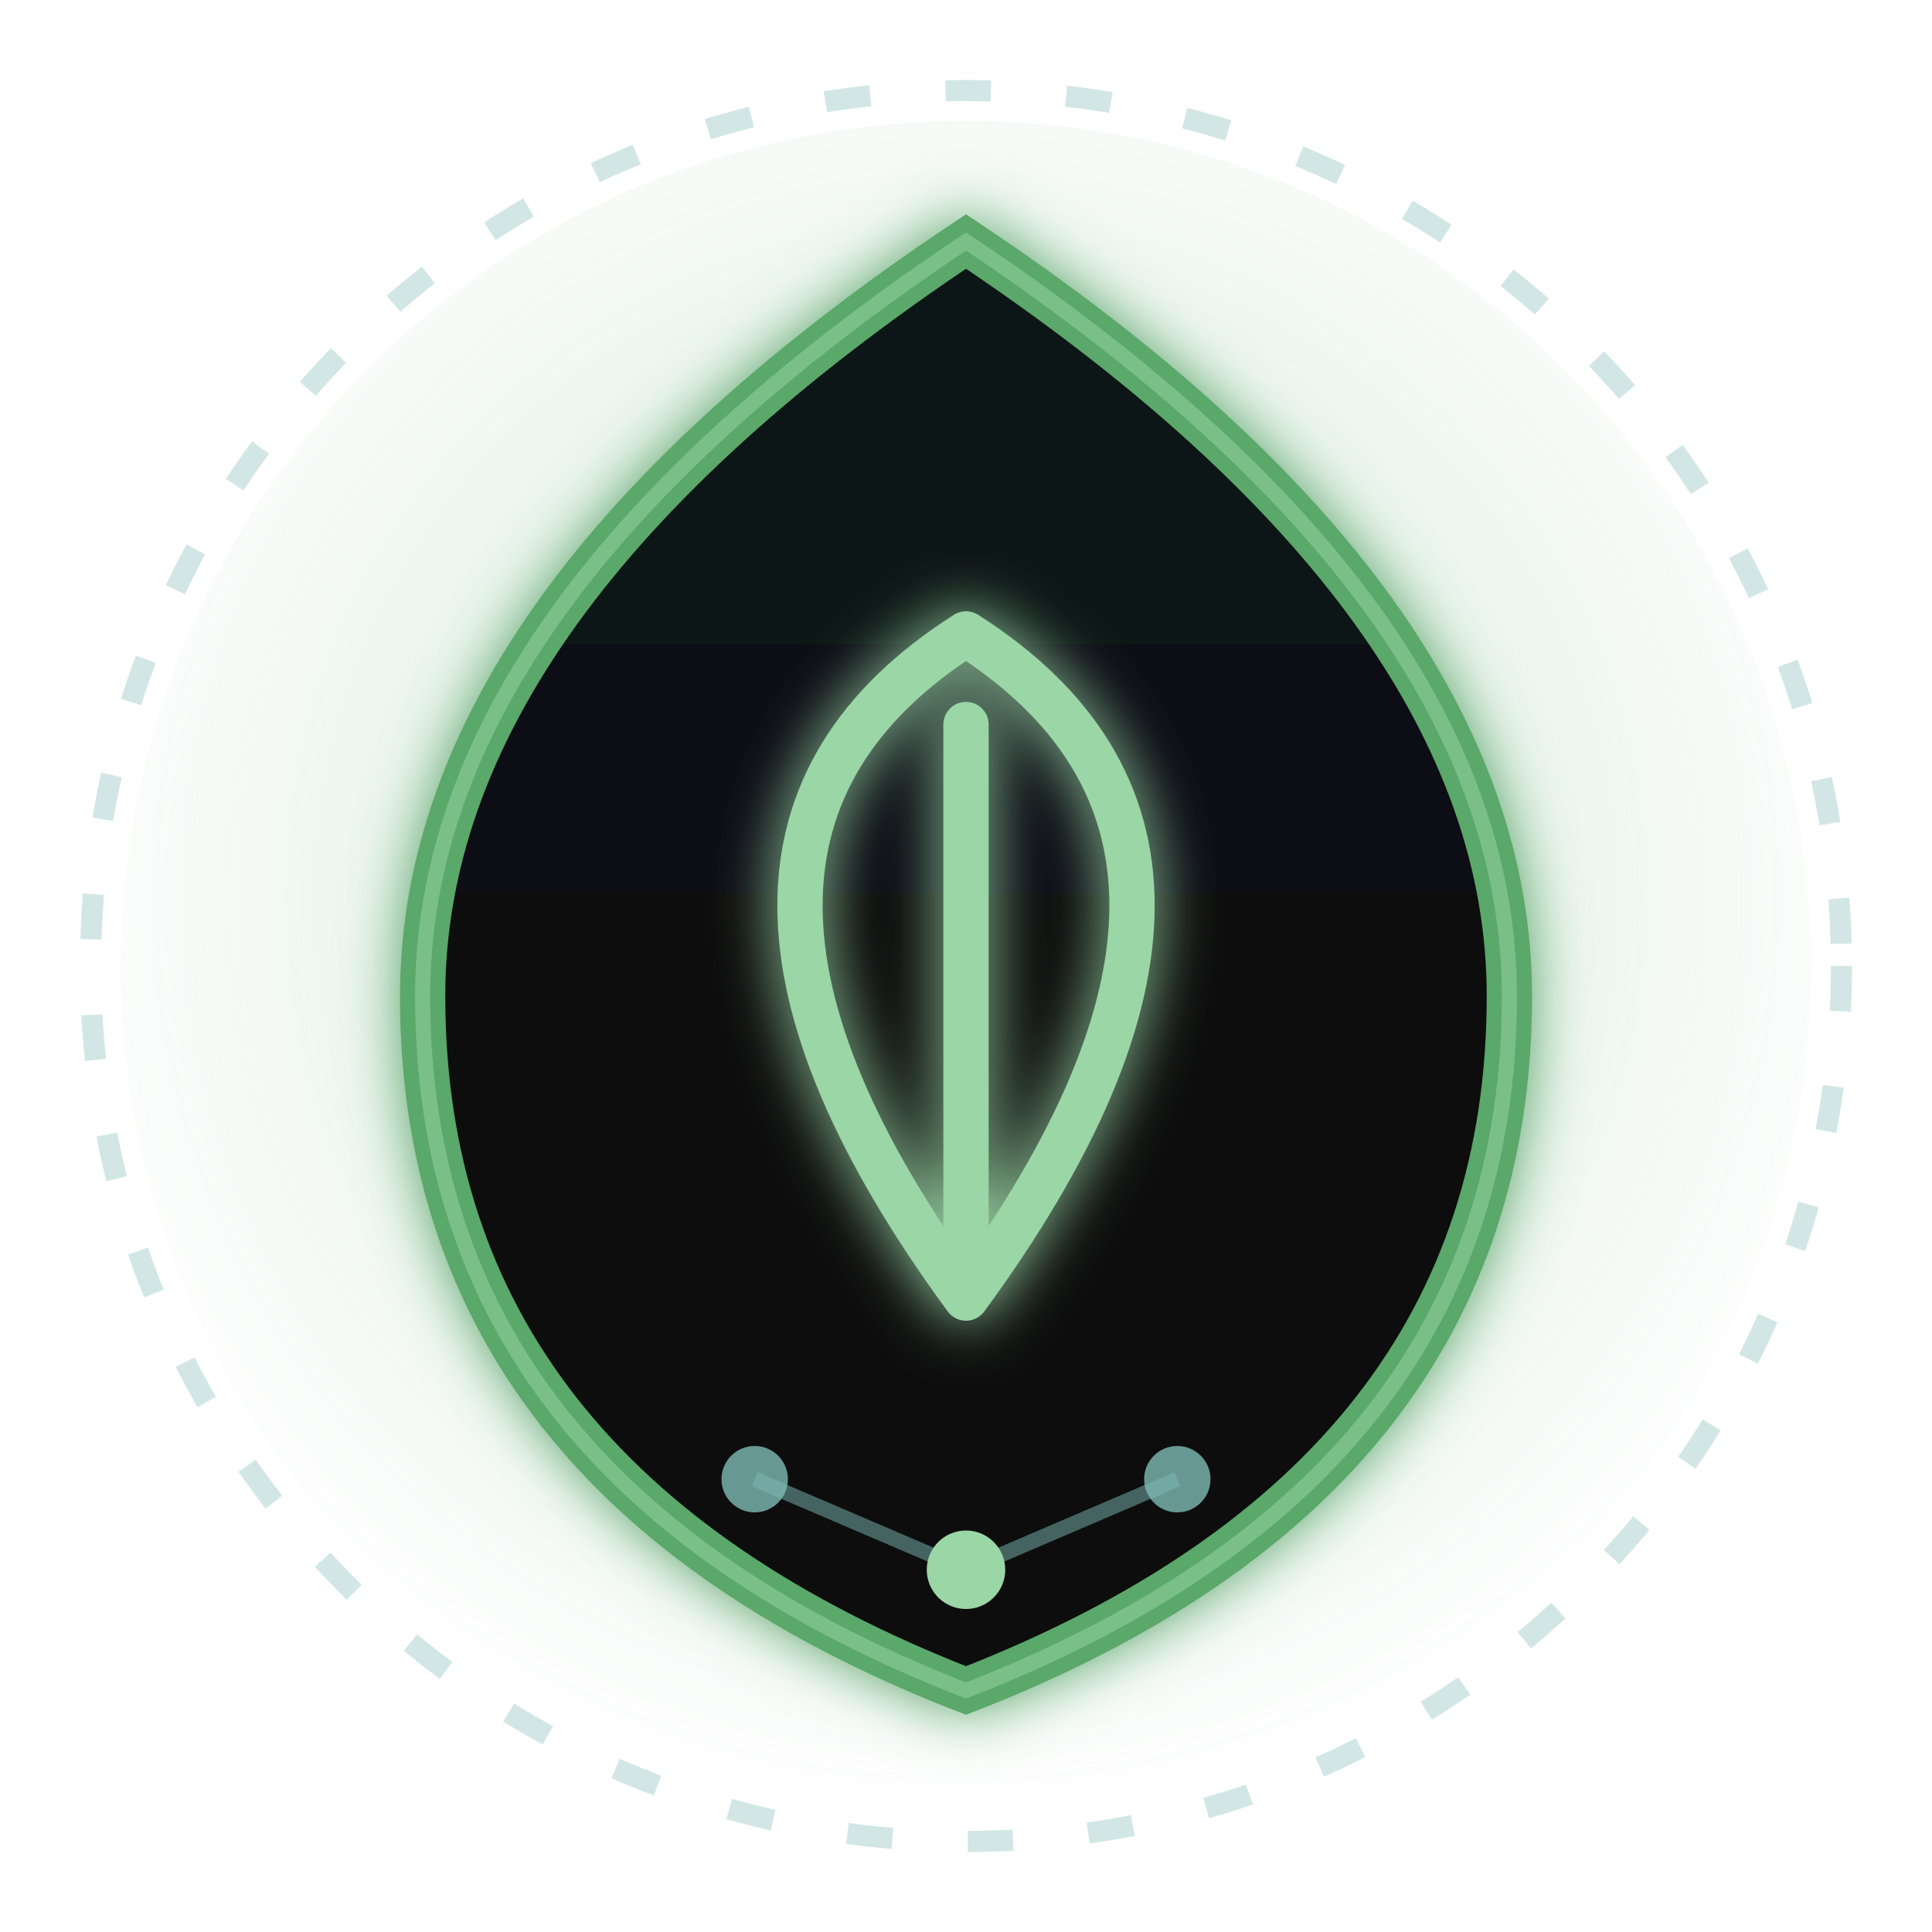
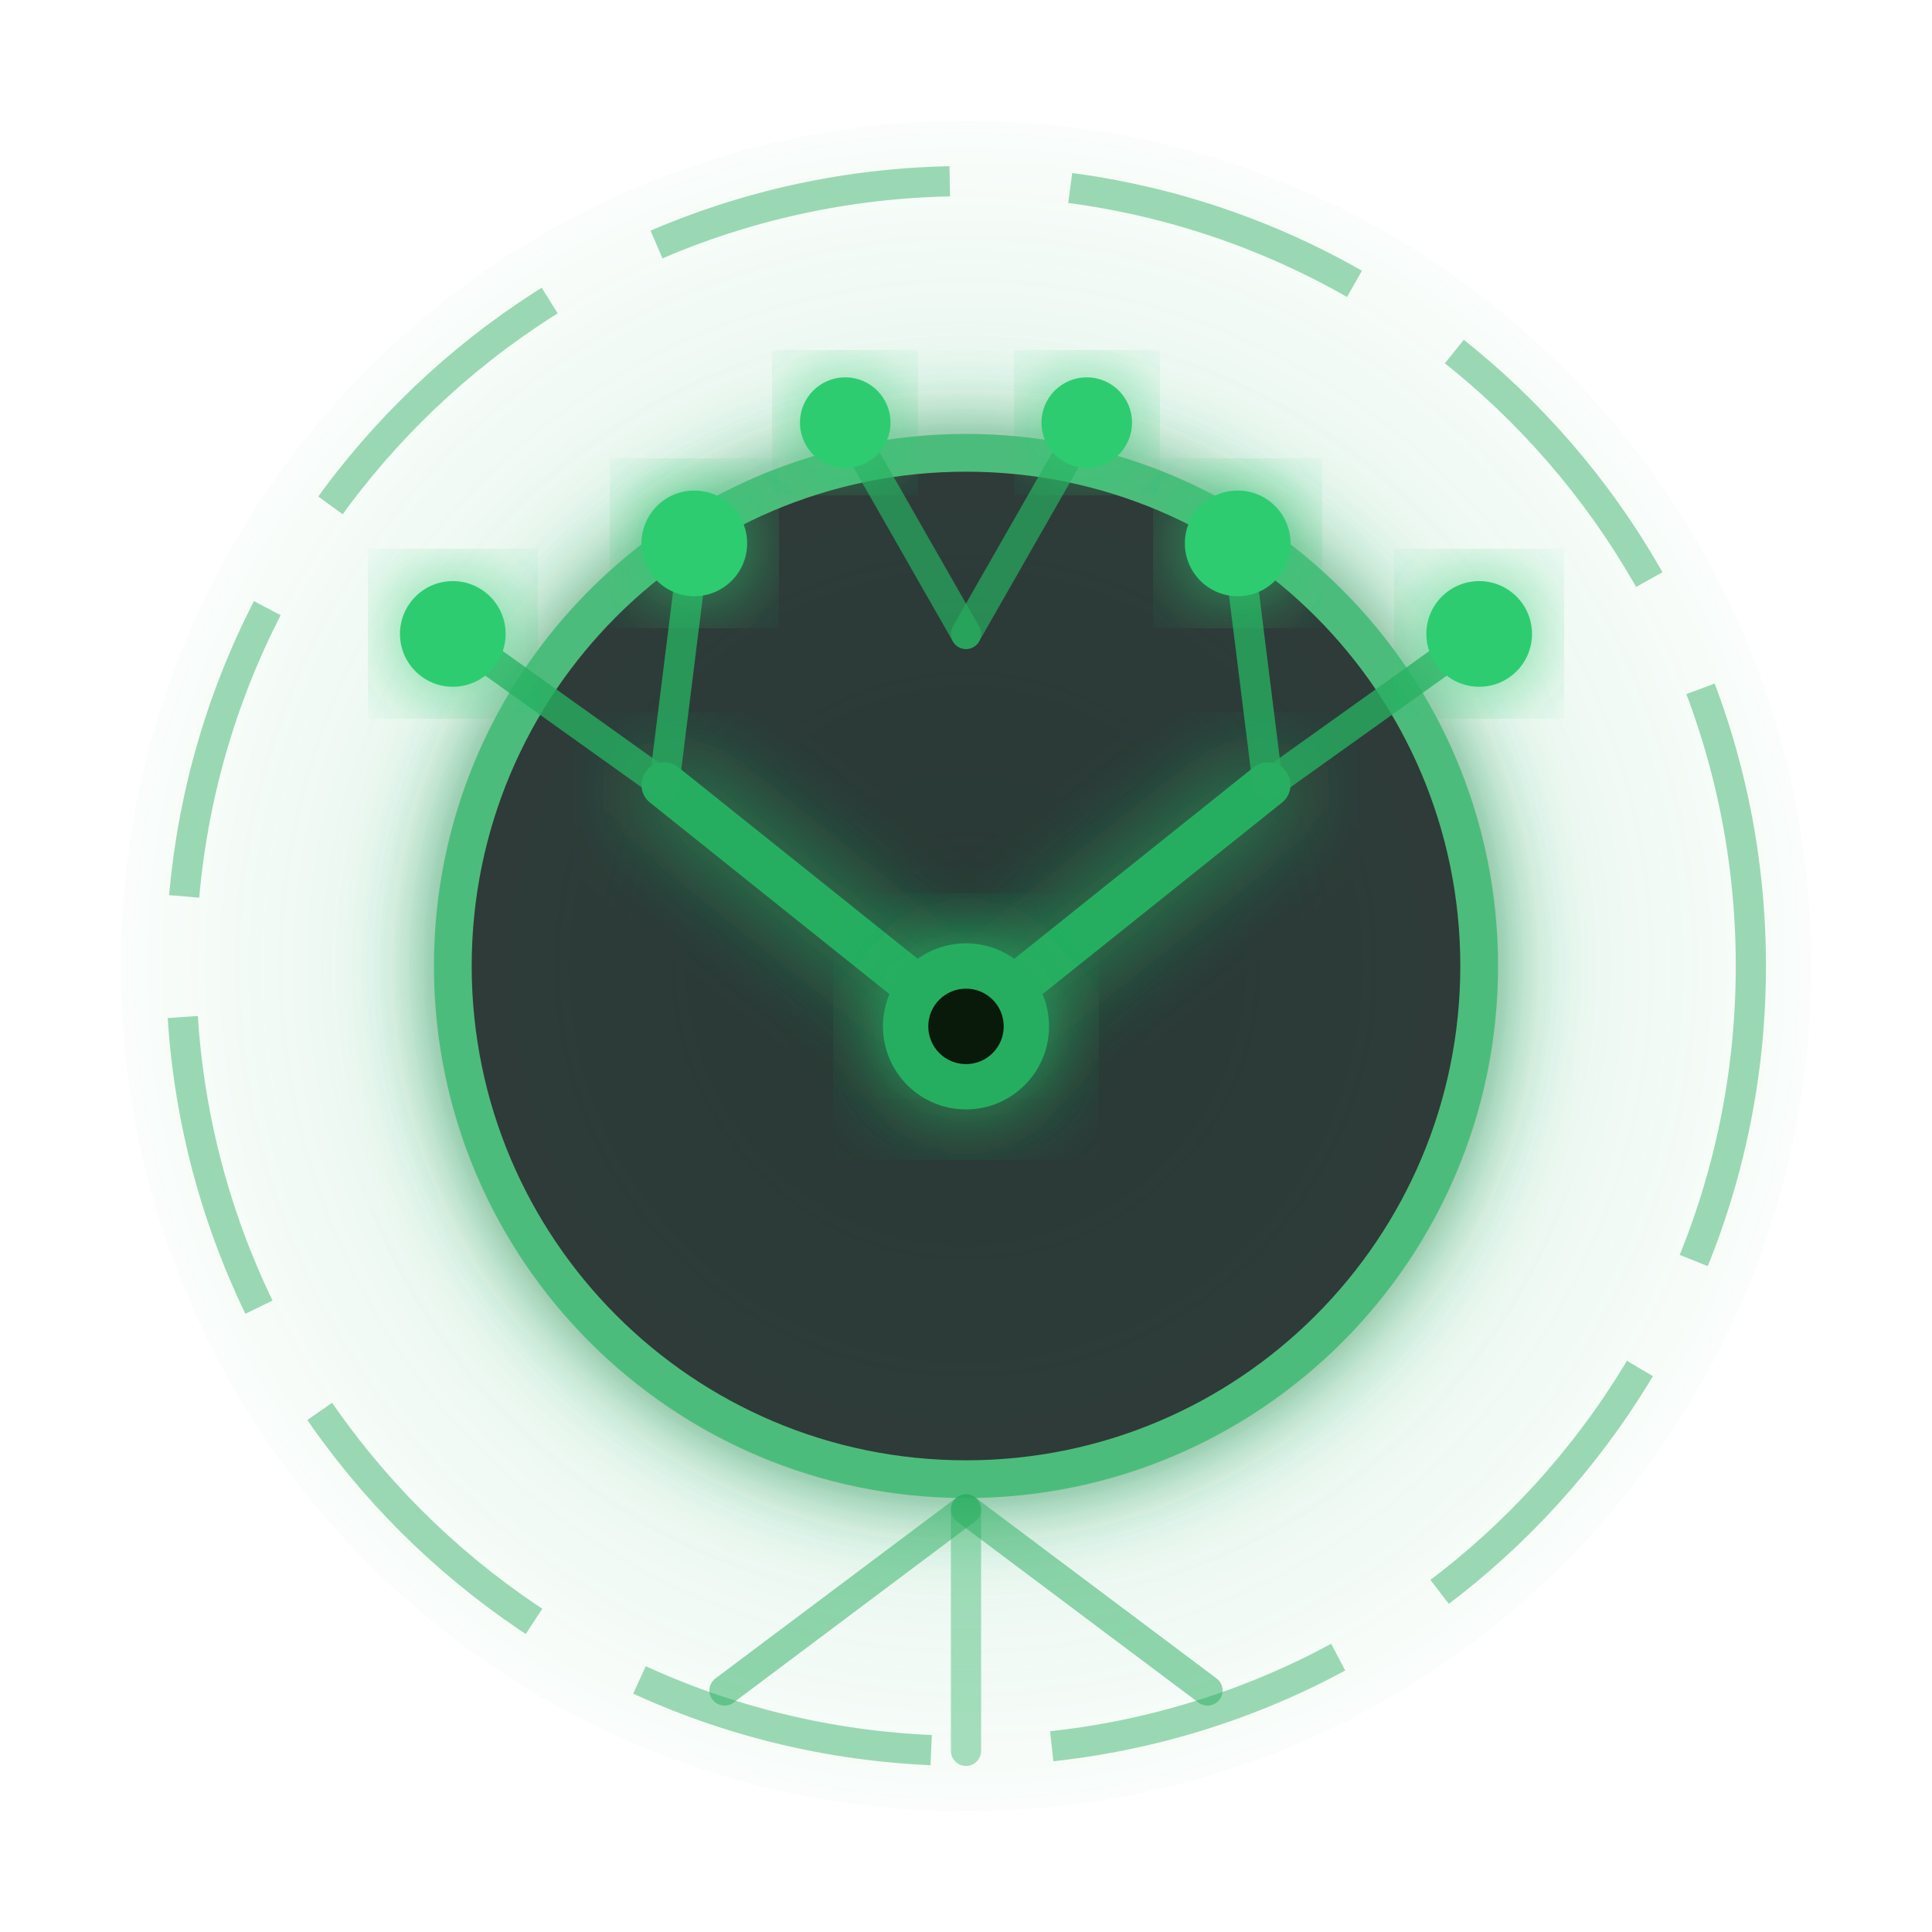
<svg xmlns="http://www.w3.org/2000/svg" viewBox="0 0 128 128">
  <defs>
-     <radialGradient id="amb" cx="50%" cy="46%" r="55%">
-       <stop offset="0%" stop-color="#5aa86a" stop-opacity="0.30" />
-       <stop offset="100%" stop-color="#5aa86a" stop-opacity="0" />
-     </radialGradient>
-     <linearGradient id="field" x1="0" y1="0" x2="0" y2="1">
-       <stop offset="0%" stop-color="#0e1416" />
-       <stop offset="100%" stop-color="#080b0c" />
-     </linearGradient>
-     <filter id="glow" x="-30%" y="-30%" width="160%" height="160%">
-       <feGaussianBlur stdDeviation="2" result="b" />
+     <filter id="greenGlow" x="-30%" y="-30%" width="160%" height="160%">
+       <feGaussianBlur stdDeviation="3" result="blur" />
      <feMerge>
-         <feMergeNode in="b" />
+         <feMergeNode in="blur" />
        <feMergeNode in="SourceGraphic" />
      </feMerge>
    </filter>
+     <radialGradient id="greenAmbient" cx="50%" cy="50%" r="55%">
+       <stop offset="0%" stop-color="#27ae60" stop-opacity="0.25" />
+       <stop offset="100%" stop-color="#27ae60" stop-opacity="0" />
+     </radialGradient>
  </defs>
-   <circle cx="64" cy="64" r="56" fill="url(#amb)" />
-   <circle cx="64" cy="64" r="58" fill="none" stroke="#7ebab5" stroke-width="1.4" opacity="0.35" stroke-dasharray="3 5" />
-   <path d="M64,16 Q100,40 100,66 Q100,98 64,112 Q28,98 28,66 Q28,40 64,16 Z" fill="url(#field)" stroke="#5aa86a" stroke-width="3" filter="url(#glow)" />
-   <path d="M64,16 Q100,40 100,66 Q100,98 64,112 Q28,98 28,66 Q28,40 64,16 Z" fill="none" stroke="#9bd6a6" stroke-width="1" opacity="0.5" />
-   <g filter="url(#glow)">
-     <path stroke="#9bd6a6" stroke-width="3" stroke-linecap="round" stroke-linejoin="round" fill="none" d="M64,42 Q86,56 64,86 Q42,56 64,42 Z" />
-     <line x1="64" y1="48" x2="64" y2="84" stroke="#9bd6a6" stroke-width="3" stroke-linecap="round" stroke-linejoin="round" fill="none" />
-   </g>
-   <g>
-     <line x1="50" y1="98" x2="64" y2="104" stroke="#7ebab5" stroke-width="1" opacity="0.5" />
-     <line x1="78" y1="98" x2="64" y2="104" stroke="#7ebab5" stroke-width="1" opacity="0.5" />
-     <circle cx="50" cy="98" r="2.2" fill="#7ebab5" opacity="0.8" />
-     <circle cx="78" cy="98" r="2.2" fill="#7ebab5" opacity="0.8" />
-     <circle cx="64" cy="104" r="2.6" fill="#9bd6a6" />
-   </g>
+   <circle cx="64" cy="64" r="56" fill="url(#greenAmbient)" />
+   <circle cx="64" cy="64" r="52" fill="none" stroke="#27ae60" stroke-width="2" stroke-dasharray="20 8" opacity="0.45" />
+   <circle cx="64" cy="64" r="34" fill="#050e08" stroke="#27ae60" stroke-width="2.5" opacity="0.8" filter="url(#greenGlow)" />
+   <line x1="64" y1="100" x2="64" y2="42" stroke="#27ae60" stroke-width="4" stroke-linecap="round" filter="url(#greenGlow)" />
+   <line x1="64" y1="68" x2="44" y2="52" stroke="#27ae60" stroke-width="3" stroke-linecap="round" filter="url(#greenGlow)" />
+   <line x1="64" y1="68" x2="84" y2="52" stroke="#27ae60" stroke-width="3" stroke-linecap="round" filter="url(#greenGlow)" />
+   <line x1="44" y1="52" x2="30" y2="42" stroke="#27ae60" stroke-width="2" stroke-linecap="round" opacity="0.8" />
+   <line x1="44" y1="52" x2="46" y2="36" stroke="#27ae60" stroke-width="2" stroke-linecap="round" opacity="0.8" />
+   <line x1="84" y1="52" x2="98" y2="42" stroke="#27ae60" stroke-width="2" stroke-linecap="round" opacity="0.8" />
+   <line x1="84" y1="52" x2="82" y2="36" stroke="#27ae60" stroke-width="2" stroke-linecap="round" opacity="0.8" />
+   <line x1="64" y1="42" x2="56" y2="28" stroke="#27ae60" stroke-width="2" stroke-linecap="round" opacity="0.7" />
+   <line x1="64" y1="42" x2="72" y2="28" stroke="#27ae60" stroke-width="2" stroke-linecap="round" opacity="0.7" />
+   <line x1="64" y1="100" x2="48" y2="112" stroke="#27ae60" stroke-width="2" stroke-linecap="round" opacity="0.5" />
+   <line x1="64" y1="100" x2="80" y2="112" stroke="#27ae60" stroke-width="2" stroke-linecap="round" opacity="0.5" />
+   <line x1="64" y1="100" x2="64" y2="116" stroke="#27ae60" stroke-width="2" stroke-linecap="round" opacity="0.4" />
+   <circle cx="30" cy="42" r="3.5" fill="#2ecc71" filter="url(#greenGlow)" />
+   <circle cx="46" cy="36" r="3.5" fill="#2ecc71" filter="url(#greenGlow)" />
+   <circle cx="98" cy="42" r="3.5" fill="#2ecc71" filter="url(#greenGlow)" />
+   <circle cx="82" cy="36" r="3.5" fill="#2ecc71" filter="url(#greenGlow)" />
+   <circle cx="56" cy="28" r="3" fill="#2ecc71" filter="url(#greenGlow)" />
+   <circle cx="72" cy="28" r="3" fill="#2ecc71" filter="url(#greenGlow)" />
+   <circle cx="64" cy="68" r="5.5" fill="#27ae60" filter="url(#greenGlow)" />
+   <circle cx="64" cy="68" r="2.5" fill="#0a1a0a" />
</svg>
